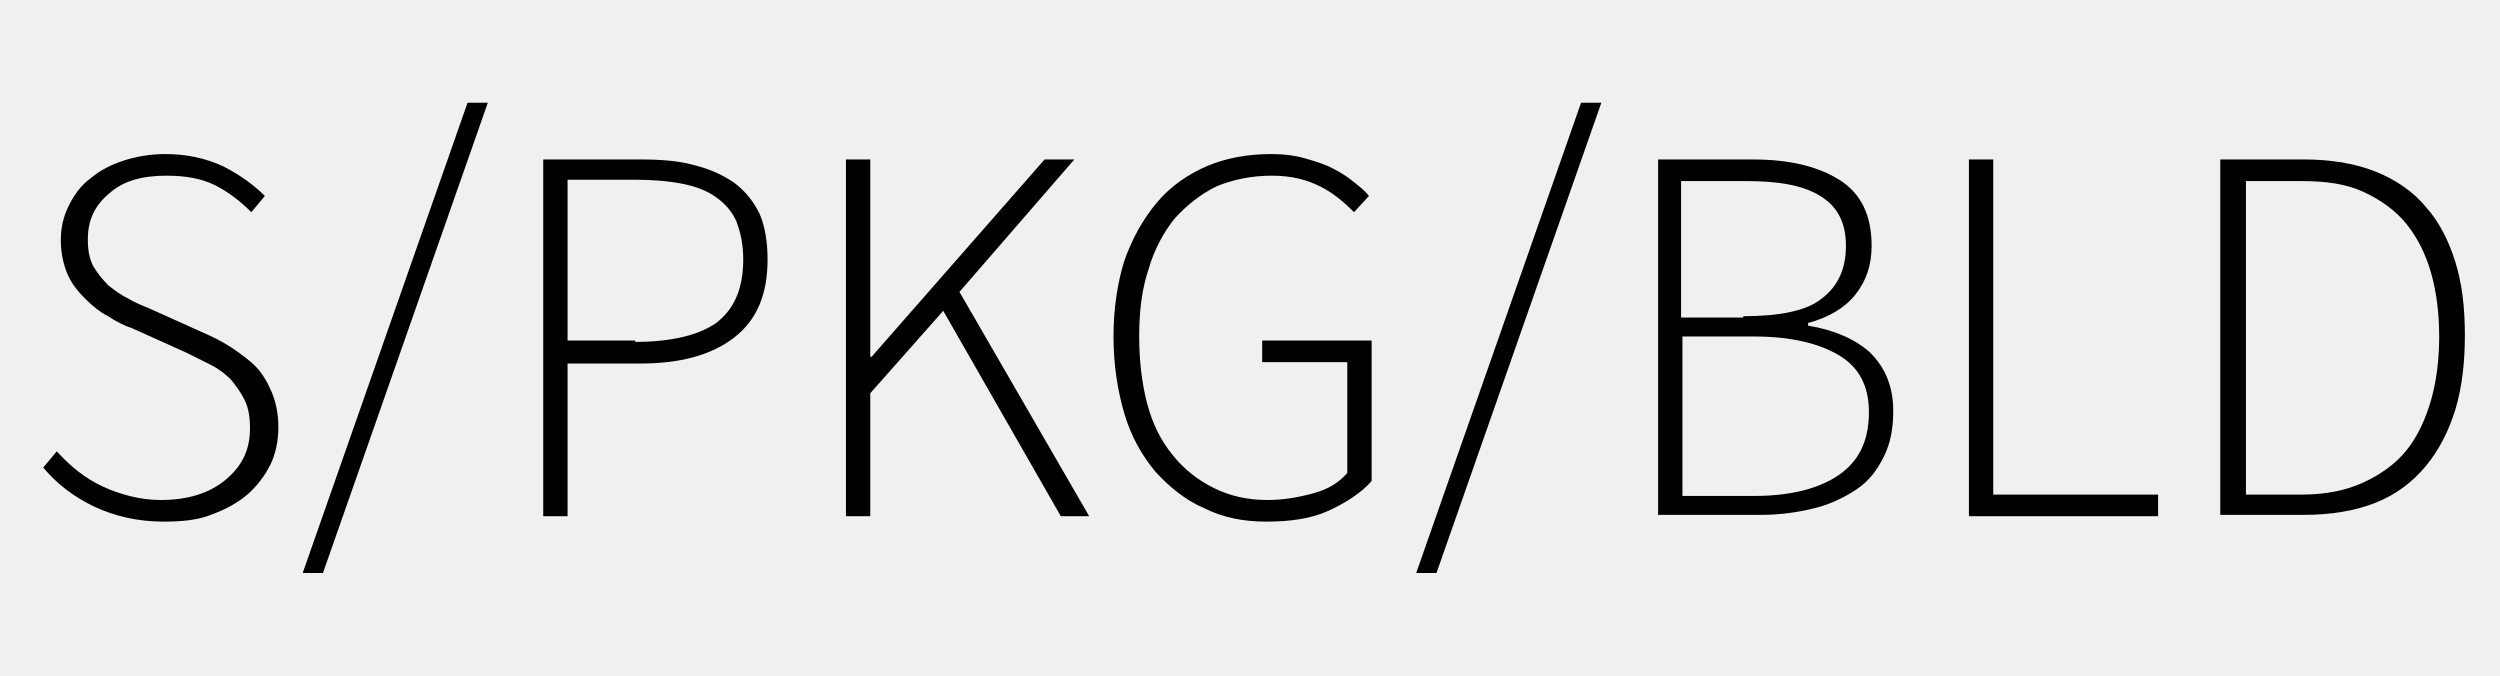
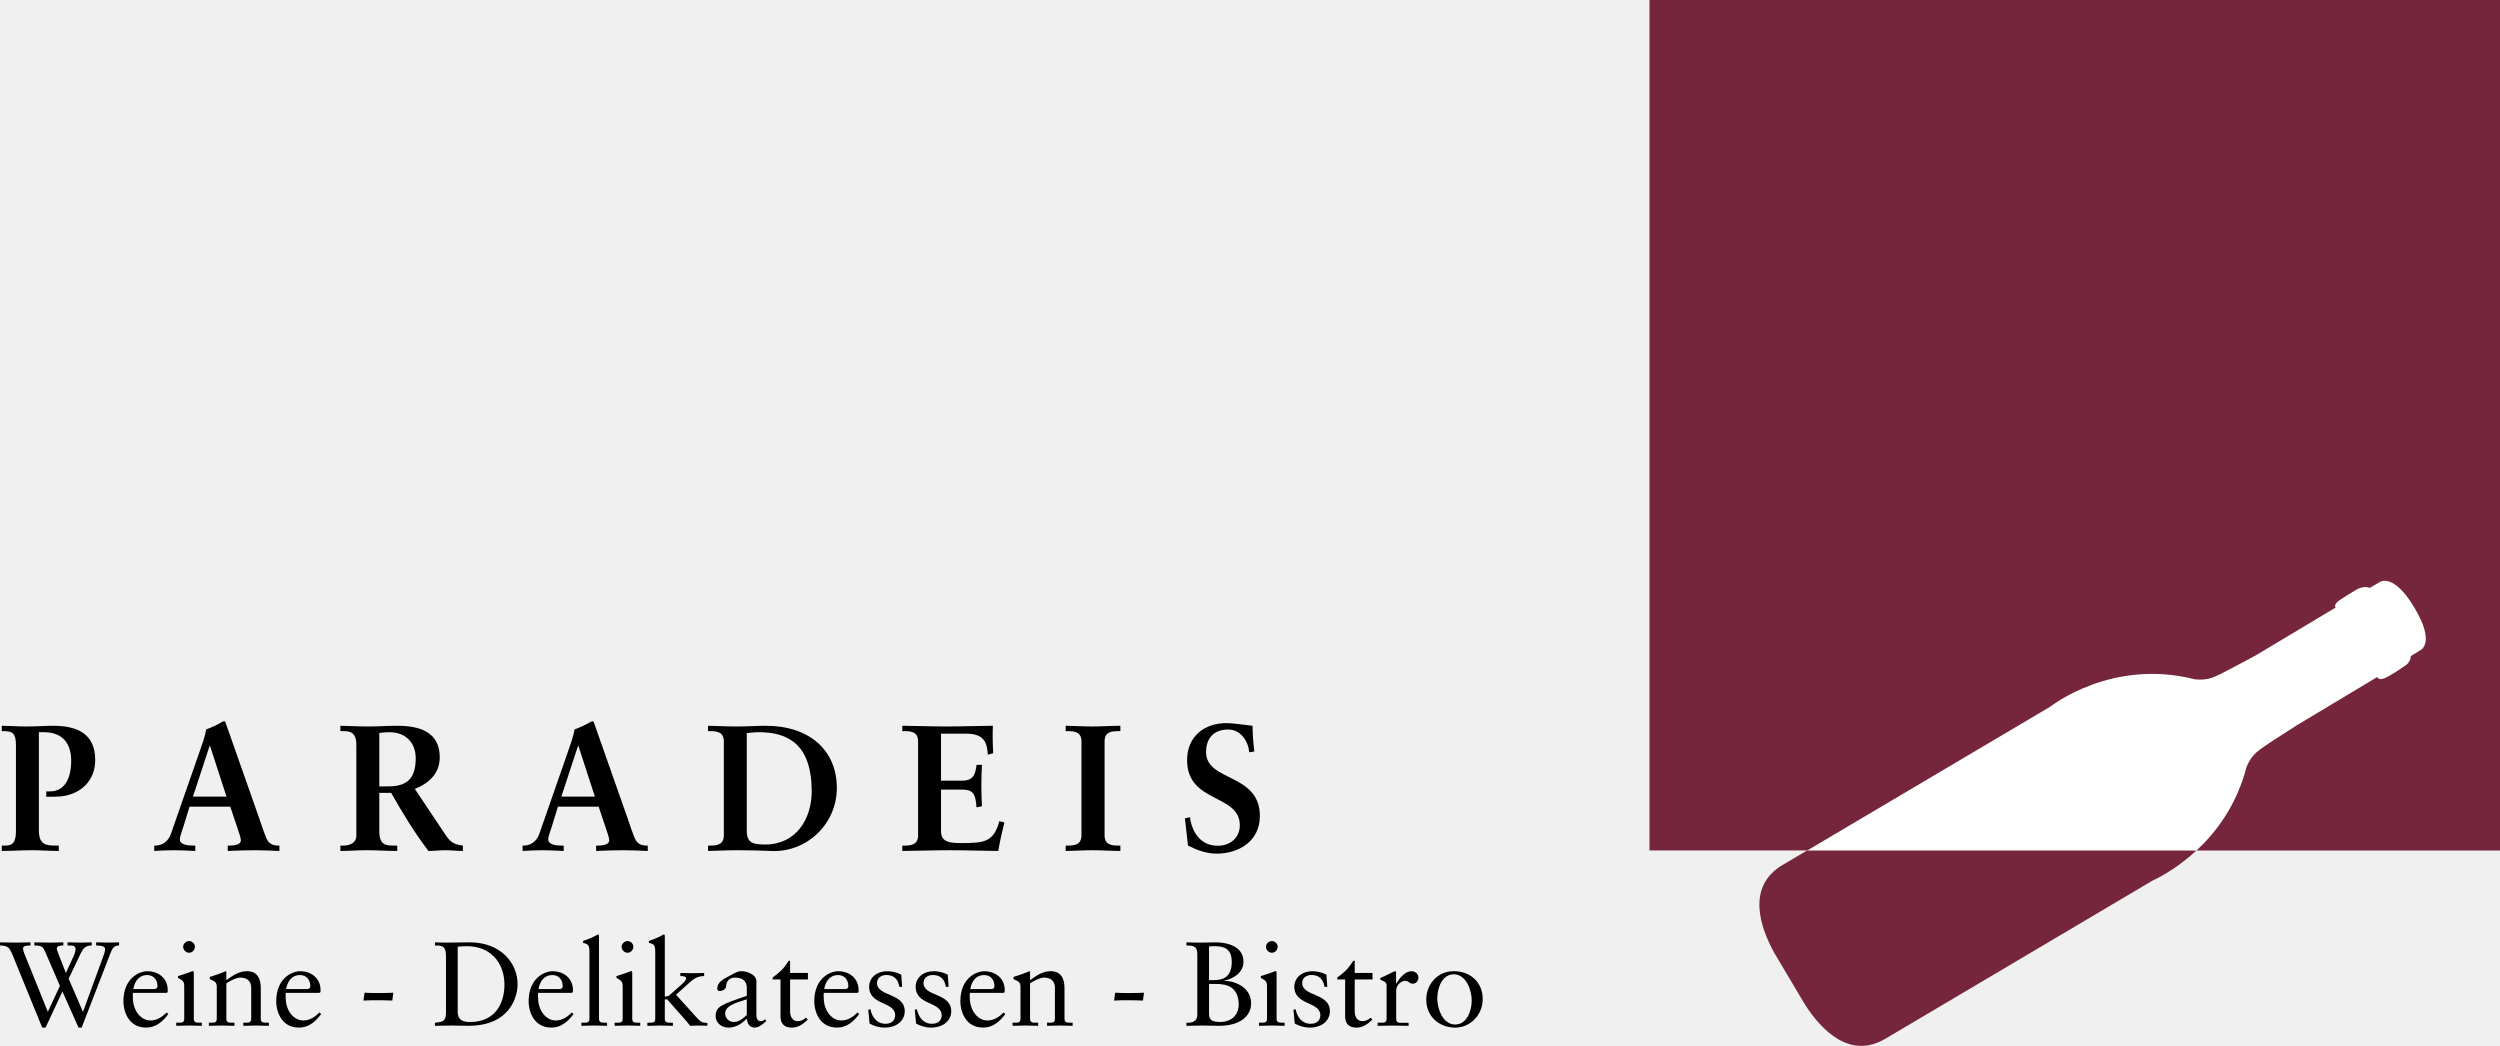
- <svg xmlns="http://www.w3.org/2000/svg" viewBox="0 0 185 50">
-   <path d="M4.2 33.4c1 1.1 2.1 2 3.4 2.6 1.3.6 2.8 1 4.3 1 2 0 3.6-.5 4.8-1.5 1.2-1 1.8-2.2 1.8-3.8 0-.8-.1-1.5-.4-2.1-.3-.6-.6-1-1-1.5-.4-.4-.9-.8-1.5-1.1l-1.8-.9-4-1.8c-.6-.2-1.2-.5-1.8-.9-.6-.3-1.2-.8-1.7-1.3S5.3 21 5 20.3s-.5-1.6-.5-2.5c0-1 .2-1.8.6-2.6.4-.8.9-1.5 1.6-2 .7-.6 1.5-1 2.4-1.3.9-.3 2-.5 3.1-.5 1.6 0 3 .3 4.3.9 1.2.6 2.3 1.4 3.1 2.2l-1 1.2c-.8-.8-1.7-1.5-2.7-2-1-.5-2.2-.7-3.6-.7-1.8 0-3.2.4-4.2 1.3-1.1.9-1.6 2-1.6 3.4 0 .8.1 1.4.4 2 .3.5.7 1 1.1 1.4.5.4.9.7 1.5 1 .5.3 1 .5 1.5.7l4 1.8c.7.3 1.5.7 2.1 1.1s1.3.9 1.8 1.4c.5.5.9 1.2 1.2 1.9.3.7.5 1.6.5 2.6s-.2 2-.6 2.8-1 1.6-1.7 2.2c-.7.6-1.6 1.1-2.7 1.5-1 .4-2.2.5-3.5.5-1.9 0-3.6-.4-5.1-1.1-1.5-.7-2.8-1.7-3.8-2.9l1-1.2zM34.6 7.6h1.5L23.9 42.4h-1.5L34.6 7.6zM40.2 11.8h7.2c1.5 0 2.8.1 3.9.4 1.2.3 2.1.7 3 1.3.8.6 1.4 1.3 1.9 2.3.4.9.6 2.1.6 3.4 0 2.6-.8 4.5-2.5 5.8-1.7 1.3-4 1.9-6.9 1.9H42v11.3h-1.8V11.8zM47 25.3c2.7 0 4.7-.5 6-1.4 1.3-1 2-2.5 2-4.7 0-1.1-.2-2-.5-2.8-.3-.7-.8-1.3-1.5-1.8s-1.5-.8-2.5-1c-1-.2-2.2-.3-3.5-.3h-5v11.9h5zM62.6 11.8h1.8v14.6h.1l12.8-14.6h2.2L71 21.6l9.6 16.6h-2.1L69.8 23l-5.4 6.1v9.1h-1.8V11.8zM82.4 24.9c0-2.1.3-4 .8-5.6.6-1.7 1.4-3.1 2.4-4.3 1-1.2 2.3-2.1 3.7-2.7 1.4-.6 3-.9 4.8-.9.9 0 1.7.1 2.4.3.7.2 1.4.4 2 .7.6.3 1.1.6 1.6 1s.9.7 1.2 1.1l-1.1 1.2c-.7-.7-1.5-1.4-2.5-1.9s-2.1-.8-3.6-.8-2.9.3-4.1.8c-1.2.6-2.2 1.4-3.1 2.4-.8 1-1.5 2.3-1.9 3.7-.5 1.5-.7 3.1-.7 5 0 1.8.2 3.5.6 5 .4 1.5 1 2.7 1.9 3.8.8 1 1.8 1.8 3 2.4 1.2.6 2.5.9 4 .9 1.2 0 2.3-.2 3.4-.5s1.9-.8 2.5-1.5v-8.2h-6.3v-1.6h8.1v10.4c-.8.9-1.9 1.6-3.2 2.2-1.3.6-2.9.8-4.6.8-1.7 0-3.2-.3-4.6-1-1.4-.6-2.6-1.6-3.6-2.7-1-1.2-1.8-2.6-2.3-4.3-.5-1.7-.8-3.6-.8-5.7zM117 7.6h1.5l-12.2 34.8h-1.5L117 7.6zM122.6 11.8h7.1c2.7 0 4.8.5 6.4 1.5 1.6 1 2.4 2.6 2.4 4.9 0 1.4-.4 2.6-1.2 3.6-.8 1-2 1.7-3.5 2.1v.2c1.9.3 3.5 1 4.6 2 1.1 1.1 1.7 2.5 1.7 4.3 0 1.3-.2 2.4-.7 3.4-.5 1-1.1 1.8-2 2.4-.9.6-1.9 1.1-3.1 1.4-1.2.3-2.5.5-4 .5h-7.6V11.8zm6.4 11.6c2.7 0 4.7-.4 5.8-1.3 1.2-.9 1.8-2.2 1.8-3.9 0-1.7-.6-2.9-1.9-3.7-1.3-.8-3.1-1.1-5.5-1.1h-4.8v10.1h4.6zm.8 13.3c2.6 0 4.7-.5 6.2-1.5s2.3-2.5 2.3-4.7c0-1.9-.7-3.3-2.2-4.2-1.5-.9-3.6-1.4-6.3-1.4h-5.3v11.8h5.3zM145.7 11.8h1.8v24.8h12.2v1.6h-14V11.8zM164.4 11.8h6.1c2 0 3.8.3 5.3.9 1.5.6 2.8 1.5 3.7 2.6 1 1.1 1.7 2.5 2.2 4.1.5 1.6.7 3.4.7 5.4s-.2 3.8-.7 5.5c-.5 1.6-1.2 3-2.2 4.2-1 1.2-2.2 2.1-3.7 2.7-1.5.6-3.3.9-5.3.9h-6.2V11.8zm5.9 24.8c1.8 0 3.3-.3 4.6-.9 1.3-.6 2.4-1.4 3.2-2.4s1.4-2.3 1.8-3.7c.4-1.4.6-3 .6-4.7 0-1.7-.2-3.3-.6-4.7-.4-1.4-1-2.6-1.8-3.6s-1.9-1.8-3.2-2.4c-1.3-.6-2.8-.8-4.6-.8h-4.1v23.2h4.1z" />
+ <svg xmlns="http://www.w3.org/2000/svg" version="1.1" id="Ebene_1" width="167.272" height="69.977" viewBox="0 0 167.272 69.977" overflow="visible" enable-background="new 0 0 167.272 69.977" xml:space="preserve">
+   <g>
+     <g>
+       <rect x="110.358" fill="#FFFFFF" width="56.906" height="56.907" />
+       <g>
+         <g>
+           <path fill="#76263C" d="M120.797,67.259c1.08,1.664,2.978,3.646,5.354,2.24c3.779-2.236,17.898-10.594,17.898-10.594      s1.396-0.592,2.91-1.999h-26.051c-0.652,0.385-1.213,0.717-1.639,0.969c-2.42,1.435-1.521,4.119-0.563,5.867L120.797,67.259      L120.797,67.259z" />
+           <path fill="none" d="M84.831,56.937" />
+         </g>
+         <g>
+           <path fill="#76263C" d="M153.667,48.534l5.396-3.239c0,0,0.067,0.336,0.724-0.032c0.653-0.368,1.021-0.649,1.021-0.649      s0.508-0.244,0.488-0.711l0.602-0.371c0,0,1.125-0.407-0.354-2.879c-1.477-2.459-2.373-1.674-2.373-1.674l-0.609,0.354      c-0.418-0.159-0.855,0.097-0.855,0.097s-0.41,0.235-1.041,0.638c-0.633,0.404-0.383,0.578-0.383,0.578l-5.396,3.23l-1.563,0.831      c-1.152,0.602-1.508,0.838-2.467,0.746c-5.582-1.432-9.674,1.828-9.674,1.828s-11.119,6.582-16.264,9.624h-10.555V0h56.908      v56.907h-20.307c1.302-1.21,2.687-3.019,3.349-5.599c0.381-0.887,0.761-1.082,1.843-1.805L153.667,48.534L153.667,48.534z" />
+           <path fill="none" d="M84.831,56.937" />
+         </g>
+       </g>
+     </g>
+   </g>
+   <g id="Paradeis">
+     <g>
+       <path d="M2.603,55.58c0,0.972,0.528,0.996,1.14,0.996h0.192v0.36c-0.612,0-1.212-0.049-1.824-0.049    c-0.66,0-1.308,0.049-1.992,0.049v-0.36h0.192c0.36,0,0.756-0.012,0.756-0.972v-5.736c0-0.804-0.228-0.948-0.804-0.948H0.119    v-0.36c0.432,0,1.068,0.048,1.68,0.048c0.624,0,1.212-0.048,1.752-0.048c1.632,0,2.82,0.54,2.82,2.292    c0,1.404-0.996,2.304-2.316,2.436c-0.372,0.024-0.684,0.024-0.96,0.024v-0.36h0.252c0.972,0,1.416-0.864,1.416-2.052    c0-1.152-0.576-1.908-1.812-1.908H2.603V55.58z" />
+       <path d="M12.299,55.22c-0.12,0.408-0.264,0.721-0.264,0.937c0,0.36,0.504,0.42,0.9,0.42h0.132v0.36    c-0.48-0.024-0.972-0.049-1.452-0.049c-0.432,0-0.864,0.022-1.296,0.049v-0.36h0.072c0.468,0,0.864-0.276,1.044-0.78l1.92-5.508    c0.156-0.444,0.372-1.044,0.444-1.488c0.384-0.132,0.864-0.372,1.092-0.516c0.036-0.012,0.06-0.024,0.096-0.024    c0.036,0,0.06,0,0.084,0.036c0.036,0.096,0.072,0.204,0.108,0.3l2.208,6.276c0.144,0.42,0.288,0.864,0.444,1.225    c0.144,0.336,0.396,0.479,0.792,0.479h0.072v0.36c-0.54-0.024-1.08-0.049-1.656-0.049c-0.588,0-1.188,0.022-1.8,0.049v-0.36h0.132    c0.276,0,0.744-0.048,0.744-0.348c0-0.156-0.108-0.48-0.24-0.864l-0.468-1.392h-2.724L12.299,55.22z M14.051,49.904h-0.024    L12.911,53.3h2.244L14.051,49.904z" />
+       <path d="M23.843,49.832c0-0.876-0.48-0.912-0.852-0.912h-0.216v-0.36c0.384,0,1.128,0.048,1.86,0.048    c0.72,0,1.296-0.048,1.932-0.048c1.512,0,2.856,0.408,2.856,2.112c0,1.08-0.72,1.74-1.668,2.112l2.052,3.072    c0.336,0.504,0.576,0.648,1.164,0.72v0.36c-0.396,0-0.78-0.049-1.176-0.049c-0.372,0-0.756,0.049-1.128,0.049    c-0.924-1.213-1.716-2.508-2.496-3.888h-0.792v2.568c0,0.924,0.432,0.96,0.984,0.96h0.216v0.36c-0.684,0-1.38-0.049-2.064-0.049    c-0.576,0-1.14,0.049-1.74,0.049v-0.36h0.216c0.444,0,0.852-0.204,0.852-0.647C23.843,55.929,23.843,49.832,23.843,49.832z     M25.379,52.616h0.588c1.2,0,1.848-0.456,1.848-1.872c0-1.068-0.684-1.752-1.752-1.752c-0.36,0-0.516,0.036-0.684,0.048V52.616z" />
+       <path d="M36.947,55.22c-0.12,0.408-0.264,0.721-0.264,0.937c0,0.36,0.504,0.42,0.9,0.42h0.132v0.36    c-0.48-0.024-0.972-0.049-1.452-0.049c-0.432,0-0.864,0.022-1.296,0.049v-0.36h0.072c0.468,0,0.864-0.276,1.044-0.78l1.92-5.508    c0.156-0.444,0.372-1.044,0.444-1.488c0.384-0.132,0.864-0.372,1.092-0.516c0.036-0.012,0.06-0.024,0.096-0.024    c0.036,0,0.06,0,0.084,0.036c0.036,0.096,0.072,0.204,0.108,0.3l2.208,6.276c0.144,0.42,0.287,0.864,0.443,1.225    c0.145,0.336,0.396,0.479,0.792,0.479h0.071v0.36c-0.539-0.024-1.079-0.049-1.655-0.049c-0.588,0-1.188,0.022-1.8,0.049v-0.36    h0.132c0.276,0,0.744-0.048,0.744-0.348c0-0.156-0.108-0.48-0.24-0.864l-0.468-1.392h-2.724L36.947,55.22z M38.699,49.904h-0.024    L37.559,53.3h2.244L38.699,49.904z" />
+       <path d="M47.374,56.576h0.168c0.433,0,0.889-0.06,0.889-0.685v-6.287c0-0.624-0.456-0.684-0.889-0.684h-0.168v-0.36    c0.36,0,1.152,0.048,1.92,0.048c0.769,0,1.416-0.048,1.933-0.048c2.952,0,4.765,1.656,4.765,4.164c0,2.4-2.017,4.356-4.453,4.212    c-0.527-0.024-1.367-0.049-2.184-0.049s-1.668,0.049-1.98,0.049V56.576z M49.965,55.556c0,0.841,0.385,0.949,1.248,0.949    c2.041,0,3.097-1.705,3.097-3.555c0-3.168-1.608-3.96-3.528-3.96c-0.275,0-0.552,0.036-0.816,0.06V55.556z" />
+       <path d="M60.372,56.576h0.168c0.432,0,0.888-0.06,0.888-0.685v-6.287c0-0.624-0.456-0.684-0.888-0.684h-0.168v-0.36    c0.731,0,1.979,0.048,2.987,0.048c1.009,0,2.257-0.048,3.072-0.048c-0.024,0.516-0.013,1.308,0.024,1.836l-0.36,0.096    c-0.06-0.78-0.204-1.404-1.464-1.404h-1.668v3.144h1.428c0.72,0,0.876-0.408,0.947-1.056H65.7    c-0.025,0.468-0.037,0.936-0.037,1.404c0,0.456,0.012,0.912,0.037,1.368l-0.361,0.072c-0.071-0.72-0.107-1.188-0.936-1.188h-1.439    v2.796c0,0.78,0.695,0.78,1.464,0.78c1.44,0,2.075-0.096,2.436-1.464l0.337,0.084c-0.156,0.636-0.301,1.271-0.408,1.908    c-0.769,0-2.148-0.049-3.229-0.049s-2.508,0.049-3.191,0.049V56.576z" />
+       <path d="M71.303,56.576h0.168c0.432,0,0.888-0.06,0.888-0.685v-6.287c0-0.624-0.456-0.684-0.888-0.684h-0.168v-0.36    c0.468,0,1.188,0.048,1.775,0.048c0.601,0,1.32-0.048,1.885-0.048v0.36h-0.168c-0.433,0-0.889,0.06-0.889,0.684v6.287    c0,0.625,0.456,0.685,0.889,0.685h0.168v0.36c-0.576,0-1.297-0.049-1.896-0.049c-0.588,0-1.296,0.049-1.764,0.049V56.576z" />
+       <path d="M83.59,50.336c-0.084-0.78-0.588-1.524-1.416-1.524c-0.948,0-1.477,0.564-1.477,1.512c0,1.992,3.6,1.392,3.6,4.272    c0,1.656-1.367,2.52-2.903,2.52c-0.672,0-1.319-0.24-1.908-0.54c-0.06-0.612-0.144-1.212-0.204-1.823l0.336-0.072    c0.145,1.021,0.721,1.908,1.86,1.908c0.815,0,1.476-0.517,1.476-1.369c0-2.124-3.527-1.461-3.527-4.354    c0-1.56,1.104-2.484,2.652-2.484c0.336,0,1.355,0.132,1.728,0.18c0,0.563,0.048,1.14,0.12,1.716L83.59,50.336z" />
+     </g>
+   </g>
+   <g id="Ebene_3">
+     <g>
+       <path d="M4.008,65.964l-0.952-2.207c-0.184-0.425-0.256-0.496-0.76-0.496v-0.209C2.672,63.06,3.04,63.07,3.408,63.07    c0.272,0,0.568-0.019,0.832-0.019v0.209c-0.144,0-0.44,0.01-0.44,0.199c0,0.064,0.056,0.225,0.088,0.305l0.52,1.336l0.504-1.096    c0.096-0.209,0.144-0.361,0.144-0.488c0-0.256-0.192-0.256-0.536-0.256v-0.209c0.296,0.008,0.624,0.019,0.92,0.019    c0.216,0,0.472-0.019,0.696-0.019v0.209c-0.416,0-0.576,0.199-0.728,0.514l-0.816,1.711l0.96,2.216l1.336-3.655    c0.136-0.358,0.144-0.465,0.144-0.521c0-0.146-0.08-0.256-0.6-0.265v-0.209c0.296,0.008,0.6,0.018,0.896,0.018    c0.2,0,0.432-0.018,0.64-0.018v0.209c-0.376,0-0.464,0.225-0.592,0.553l-1.912,4.943H5.256l-1.08-2.416l-1.128,2.416H2.824    L0.84,63.892C0.656,63.453,0.56,63.261,0,63.261v-0.209c0.352,0.008,0.744,0.018,1.096,0.018c0.304,0,0.64-0.018,0.944-0.018    v0.209c-0.368,0-0.496,0.07-0.496,0.185c0,0.08,0,0.146,0.088,0.368L3.2,67.701L4.008,65.964z" />
+       <path d="M8.896,66.427c-0.016,0.072-0.016,0.192,0,0.465c0.048,0.762,0.536,1.386,1.176,1.386c0.44,0,0.784-0.24,1.08-0.536    l0.112,0.109c-0.368,0.488-0.824,0.904-1.48,0.904c-1.272,0-1.528-1.229-1.528-1.744c0-1.565,1.056-2.029,1.616-2.029    c0.648,0,1.344,0.406,1.352,1.256c0,0.048,0,0.096-0.008,0.146l-0.072,0.047H8.896V66.427z M10.312,66.173    c0.2,0,0.224-0.104,0.224-0.201c0-0.405-0.248-0.733-0.696-0.733c-0.488,0-0.824,0.358-0.92,0.938h1.392V66.173z" />
+       <path d="M11.791,68.427h0.152c0.224,0,0.384,0,0.384-0.264v-2.168c0-0.352-0.12-0.4-0.416-0.561v-0.127    c0.376-0.112,0.824-0.264,0.856-0.288c0.056-0.032,0.104-0.04,0.144-0.04s0.056,0.048,0.056,0.111v3.07    c0,0.266,0.176,0.266,0.4,0.266h0.136v0.209c-0.272,0-0.552-0.019-0.84-0.019s-0.576,0.011-0.872,0.019V68.427z M12.647,63.747    c-0.208,0-0.392-0.191-0.392-0.4c0-0.197,0.192-0.383,0.392-0.383c0.208,0,0.392,0.168,0.392,0.383    C13.04,63.564,12.864,63.747,12.647,63.747z" />
+       <path d="M14.504,66.044c0-0.296-0.088-0.375-0.464-0.527v-0.151c0.344-0.11,0.672-0.216,1.056-0.384    c0.024,0,0.048,0.016,0.048,0.078v0.521c0.456-0.325,0.848-0.6,1.384-0.6c0.68,0,0.92,0.493,0.92,1.118v2.063    c0,0.265,0.176,0.265,0.4,0.265h0.144v0.209c-0.28,0-0.56-0.019-0.848-0.019s-0.576,0.011-0.864,0.019v-0.209h0.144    c0.224,0,0.384,0,0.384-0.266v-2.07c0-0.455-0.28-0.682-0.736-0.682c-0.256,0-0.664,0.208-0.928,0.387v2.365    c0,0.266,0.176,0.266,0.4,0.266h0.144v0.209c-0.28,0-0.56-0.019-0.848-0.019c-0.288,0-0.576,0.011-0.864,0.019v-0.209h0.144    c0.224,0,0.384,0,0.384-0.266V66.044z" />
+       <path d="M19.12,66.427c-0.016,0.072-0.016,0.192,0,0.465c0.048,0.762,0.536,1.386,1.176,1.386c0.44,0,0.784-0.24,1.08-0.536    l0.112,0.109c-0.368,0.488-0.824,0.904-1.48,0.904c-1.272,0-1.528-1.229-1.528-1.744c0-1.565,1.056-2.029,1.616-2.029    c0.648,0,1.344,0.406,1.352,1.256c0,0.048,0,0.096-0.008,0.146l-0.072,0.047H19.12V66.427z M20.536,66.173    c0.2,0,0.224-0.104,0.224-0.201c0-0.405-0.248-0.733-0.696-0.733c-0.488,0-0.824,0.358-0.92,0.938h1.392V66.173z" />
+       <path d="M26.248,66.948c-0.32-0.016-0.64-0.023-0.96-0.023c-0.328,0-0.648,0-0.968,0.023l0.072-0.527    c0.32,0.018,0.64,0.023,0.968,0.023c0.32,0,0.64-0.008,0.96-0.023L26.248,66.948z" />
+       <path d="M29.839,63.94c0-0.721-0.376-0.672-0.736-0.68v-0.209c0.312,0.017,0.632,0.017,0.944,0.017    c0.336,0,0.792-0.017,1.384-0.017c2.072,0,3.2,1.385,3.2,2.801c0,0.792-0.464,2.783-3.296,2.783c-0.408,0-0.784-0.018-1.16-0.018    c-0.36,0-0.712,0.01-1.072,0.018v-0.207c0.48-0.049,0.712-0.064,0.736-0.608V63.94z M30.624,67.692    c0,0.615,0.44,0.688,0.832,0.688c1.728,0,2.296-1.304,2.296-2.496c0-1.496-0.96-2.576-2.504-2.576    c-0.328,0-0.48,0.024-0.624,0.033V67.692z" />
+       <path d="M36.008,66.427c-0.016,0.072-0.016,0.192,0,0.465c0.048,0.762,0.536,1.386,1.176,1.386c0.44,0,0.784-0.24,1.08-0.536    l0.112,0.109c-0.368,0.488-0.824,0.904-1.48,0.904c-1.272,0-1.528-1.229-1.528-1.744c0-1.565,1.056-2.029,1.616-2.029    c0.648,0,1.344,0.406,1.352,1.256c0,0.048,0,0.096-0.008,0.146l-0.072,0.047h-2.248V66.427z M37.424,66.173    c0.2,0,0.224-0.104,0.224-0.201c0-0.405-0.248-0.733-0.696-0.733c-0.488,0-0.824,0.358-0.92,0.938h1.392V66.173z" />
+       <path d="M38.903,68.427h0.152c0.224,0,0.384,0,0.384-0.264v-4.456c0-0.52-0.12-0.536-0.424-0.624v-0.128    c0.32-0.104,0.656-0.248,0.824-0.344c0.088-0.048,0.152-0.088,0.176-0.088c0.048,0,0.064,0.048,0.064,0.112v5.525    c0,0.266,0.176,0.266,0.4,0.266h0.137v0.209c-0.272,0-0.553-0.019-0.841-0.019s-0.576,0.011-0.872,0.019V68.427z" />
+       <path d="M41.127,68.427h0.151c0.224,0,0.384,0,0.384-0.264v-2.168c0-0.352-0.119-0.4-0.416-0.561v-0.127    c0.377-0.112,0.824-0.264,0.856-0.288c0.056-0.032,0.104-0.04,0.144-0.04c0.041,0,0.057,0.048,0.057,0.111v3.07    c0,0.266,0.176,0.266,0.4,0.266h0.135v0.209c-0.271,0-0.551-0.019-0.84-0.019c-0.287,0-0.576,0.011-0.871,0.019V68.427z     M41.983,63.747c-0.208,0-0.393-0.191-0.393-0.4c0-0.197,0.193-0.383,0.393-0.383c0.208,0,0.393,0.168,0.393,0.383    C42.375,63.564,42.2,63.747,41.983,63.747z" />
+       <path d="M47.112,65.308c-0.432,0-0.695,0.176-0.992,0.447l-0.888,0.801l1.353,1.496c0.319,0.352,0.375,0.375,0.744,0.392v0.192    c-0.209-0.008-0.345-0.019-0.625-0.019c-0.176,0-0.359,0.011-0.535,0.019c-0.08-0.112-0.168-0.227-0.256-0.328l-1.272-1.44h-0.16    v1.296c0,0.264,0.177,0.264,0.399,0.264h0.145v0.209c-0.279,0-0.561-0.019-0.848-0.019c-0.288,0-0.576,0.011-0.864,0.019v-0.209    h0.144c0.225,0,0.385,0,0.385-0.266v-4.456c0-0.521-0.12-0.534-0.424-0.624v-0.126c0.319-0.104,0.656-0.248,0.824-0.344    c0.088-0.048,0.151-0.088,0.176-0.088c0.047,0,0.063,0.048,0.063,0.112v4.047l0.256-0.047l0.864-0.763    c0.128-0.11,0.313-0.304,0.313-0.405c0-0.16-0.265-0.16-0.393-0.16v-0.209c0.279,0.009,0.568,0.017,0.848,0.017    c0.248,0,0.496-0.008,0.744-0.017V65.308z" />
+       <path d="M51.263,68.323c-0.224,0.208-0.472,0.432-0.792,0.432c-0.328,0-0.48-0.304-0.496-0.592    c-0.376,0.344-0.736,0.592-1.232,0.592c-0.512,0-0.863-0.352-0.863-0.773c0.031-0.643,0.359-0.762,2.088-1.354v-0.529    c0-0.445-0.264-0.688-0.776-0.688c-0.353,0-0.592,0.2-0.608,0.561c0,0.226-0.256,0.336-0.447,0.336    c-0.12,0-0.145-0.104-0.145-0.158c0-0.426,0.36-0.624,0.92-0.912c0.28-0.146,0.416-0.256,0.721-0.256    c0.359,0,0.976,0.23,0.976,0.672v2.216c0,0.328,0.112,0.456,0.288,0.456c0.104,0,0.225-0.048,0.296-0.136L51.263,68.323z     M49.967,66.86c-0.408,0.16-1.448,0.344-1.448,0.943c0,0.313,0.256,0.576,0.567,0.576c0.377,0,0.617-0.231,0.881-0.466V66.86z" />
+       <path d="M52.863,67.652c0,0.528,0.288,0.672,0.505,0.672c0.215,0,0.375-0.071,0.56-0.231l0.12,0.119    c-0.28,0.288-0.633,0.545-1.064,0.545c-0.512,0-0.76-0.271-0.76-0.744v-2.479h-0.528v-0.129c0.416-0.32,0.664-0.473,1.072-1.12    h0.096v0.815h1.192v0.433h-1.192V67.652z" />
+       <path d="M55.12,66.427c-0.016,0.072-0.016,0.192,0,0.465c0.049,0.762,0.537,1.386,1.176,1.386c0.44,0,0.785-0.24,1.08-0.536    l0.112,0.109c-0.368,0.488-0.823,0.904-1.479,0.904c-1.272,0-1.528-1.229-1.528-1.744c0-1.565,1.056-2.029,1.616-2.029    c0.648,0,1.344,0.406,1.352,1.256c0,0.048,0,0.096-0.008,0.146l-0.072,0.047H55.12V66.427z M56.536,66.173    c0.2,0,0.225-0.104,0.225-0.201c0-0.405-0.248-0.733-0.696-0.733c-0.487,0-0.823,0.358-0.92,0.938h1.392V66.173z" />
+       <path d="M58.239,67.524c0.104,0.527,0.424,0.976,1.008,0.976c0.473,0,0.648-0.288,0.648-0.567c0-0.942-1.744-0.641-1.744-1.928    c0-0.449,0.36-1.022,1.24-1.022c0.256,0,0.6,0.069,0.912,0.229l0.056,0.816h-0.185c-0.079-0.504-0.359-0.792-0.871-0.792    c-0.32,0-0.624,0.185-0.624,0.528c0,0.936,1.856,0.646,1.856,1.904c0,0.525-0.425,1.088-1.377,1.088    c-0.32,0-0.695-0.113-0.976-0.272l-0.088-0.92L58.239,67.524z" />
+       <path d="M61.351,67.524c0.104,0.527,0.424,0.976,1.008,0.976c0.472,0,0.647-0.288,0.647-0.567c0-0.942-1.743-0.641-1.743-1.928    c0-0.449,0.36-1.022,1.239-1.022c0.256,0,0.601,0.069,0.912,0.229l0.057,0.816h-0.184c-0.08-0.504-0.36-0.792-0.873-0.792    c-0.319,0-0.623,0.185-0.623,0.528c0,0.936,1.855,0.646,1.855,1.904c0,0.525-0.424,1.088-1.376,1.088    c-0.319,0-0.696-0.113-0.976-0.272l-0.088-0.92L61.351,67.524z" />
+       <path d="M64.895,66.427c-0.016,0.072-0.016,0.192,0,0.465c0.048,0.762,0.536,1.386,1.176,1.386c0.44,0,0.784-0.24,1.08-0.536    l0.112,0.109c-0.368,0.488-0.824,0.904-1.479,0.904c-1.272,0-1.529-1.229-1.529-1.744c0-1.565,1.057-2.029,1.617-2.029    c0.647,0,1.344,0.406,1.352,1.256c0,0.048,0,0.096-0.008,0.146l-0.072,0.047h-2.248V66.427z M66.312,66.173    c0.2,0,0.224-0.104,0.224-0.201c0-0.405-0.248-0.733-0.695-0.733c-0.488,0-0.824,0.358-0.92,0.938h1.392V66.173z" />
+       <path d="M68.279,66.044c0-0.296-0.088-0.375-0.464-0.527v-0.151c0.344-0.11,0.672-0.216,1.057-0.384    c0.023,0,0.047,0.016,0.047,0.078v0.521c0.457-0.325,0.849-0.6,1.385-0.6c0.68,0,0.92,0.493,0.92,1.118v2.063    c0,0.265,0.176,0.265,0.4,0.265h0.144v0.209c-0.28,0-0.56-0.019-0.849-0.019c-0.287,0-0.576,0.011-0.863,0.019v-0.209H70.2    c0.223,0,0.383,0,0.383-0.266v-2.07c0-0.455-0.279-0.682-0.735-0.682c-0.257,0-0.664,0.208-0.929,0.387v2.365    c0,0.266,0.177,0.266,0.4,0.266h0.145v0.209c-0.28,0-0.561-0.019-0.848-0.019c-0.289,0-0.576,0.011-0.865,0.019v-0.209h0.145    c0.225,0,0.384,0,0.384-0.266V66.044z" />
+       <path d="M76.471,66.948c-0.32-0.016-0.641-0.023-0.96-0.023c-0.328,0-0.648,0-0.968,0.023l0.072-0.527    c0.319,0.018,0.639,0.023,0.967,0.023c0.32,0,0.641-0.008,0.961-0.023L76.471,66.948z" />
+       <path d="M79.383,68.427c0.4,0.024,0.728-0.08,0.728-0.535v-4.057c0-0.56-0.304-0.568-0.728-0.576v-0.207    c0.224,0,0.447,0.018,0.664,0.018h0.248c0.455,0,0.752-0.018,1.039-0.018c0.593,0,1.865,0.168,1.865,1.295    c0,0.744-0.673,1.129-1.289,1.272v0.017c0.601-0.032,1.801,0.367,1.801,1.496c0,0.854-0.736,1.504-2.152,1.504    c-0.376,0-0.752-0.019-1.128-0.019c-0.353,0-0.704,0.011-1.048,0.019V68.427z M80.895,65.579H81.2    c0.647,0,1.215-0.208,1.215-1.216c0-0.92-0.543-1.056-1.184-1.056c-0.104,0-0.216,0.008-0.336,0.016V65.579z M80.895,67.724    c0,0.357,0,0.656,0.721,0.656c0.951,0,1.264-0.648,1.264-1.146c0-1.146-0.713-1.4-1.504-1.4h-0.48V67.724z" />
+       <path d="M84.239,68.427h0.152c0.225,0,0.384,0,0.384-0.264v-2.168c0-0.352-0.12-0.4-0.416-0.561v-0.127    c0.376-0.112,0.824-0.264,0.856-0.288c0.056-0.032,0.104-0.04,0.144-0.04s0.056,0.048,0.056,0.111v3.07    c0,0.266,0.176,0.266,0.4,0.266h0.137v0.209c-0.272,0-0.553-0.019-0.841-0.019s-0.575,0.011-0.872,0.019V68.427z M85.095,63.747    c-0.208,0-0.392-0.191-0.392-0.4c0-0.197,0.191-0.383,0.392-0.383c0.208,0,0.392,0.168,0.392,0.383    C85.487,63.564,85.311,63.747,85.095,63.747z" />
+       <path d="M86.687,67.524c0.104,0.527,0.424,0.976,1.008,0.976c0.472,0,0.648-0.288,0.648-0.567c0-0.942-1.744-0.641-1.744-1.928    c0-0.449,0.36-1.022,1.239-1.022c0.257,0,0.601,0.069,0.912,0.229l0.059,0.816h-0.186c-0.08-0.504-0.359-0.792-0.873-0.792    c-0.319,0-0.623,0.185-0.623,0.528c0,0.936,1.855,0.646,1.855,1.904c0,0.525-0.424,1.088-1.376,1.088    c-0.319,0-0.696-0.113-0.976-0.272l-0.088-0.92L86.687,67.524z" />
+       <path d="M90.64,67.652c0,0.528,0.287,0.672,0.504,0.672c0.215,0,0.375-0.071,0.56-0.231l0.121,0.119    c-0.281,0.288-0.634,0.545-1.063,0.545c-0.513,0-0.761-0.271-0.761-0.744v-2.479h-0.526v-0.129c0.416-0.32,0.664-0.473,1.069-1.12    h0.099v0.815h1.19v0.433h-1.19L90.64,67.652L90.64,67.652z" />
+       <path d="M92.174,68.427h0.218c0.224,0,0.383,0,0.383-0.264v-2.248c0-0.248-0.295-0.296-0.416-0.359v-0.121    c0.584-0.245,0.904-0.453,0.978-0.453c0.047,0,0.072,0.021,0.072,0.104v0.723h0.016c0.199-0.313,0.535-0.824,1.023-0.824    c0.2,0,0.456,0.136,0.456,0.424c0,0.216-0.151,0.408-0.377,0.408c-0.248,0-0.248-0.192-0.526-0.192    c-0.138,0-0.584,0.185-0.584,0.664v1.88c0,0.264,0.16,0.264,0.383,0.264h0.449v0.205c-0.438-0.008-0.774-0.019-1.121-0.019    c-0.328,0-0.664,0.011-0.95,0.019v-0.209H92.174L92.174,68.427z" />
+       <path d="M97.263,64.98c1.112,0,1.944,0.735,1.944,1.872c0,1.031-0.815,1.904-1.84,1.904c-1.063,0-1.938-0.736-1.938-1.873    C95.431,65.851,96.19,64.98,97.263,64.98z M97.358,68.548c0.801,0,1.113-0.928,1.113-1.615c0-0.654-0.354-1.742-1.201-1.742    c-0.791,0-1.104,0.928-1.104,1.613C96.167,67.46,96.519,68.548,97.358,68.548z" />
+     </g>
+   </g>
</svg>
